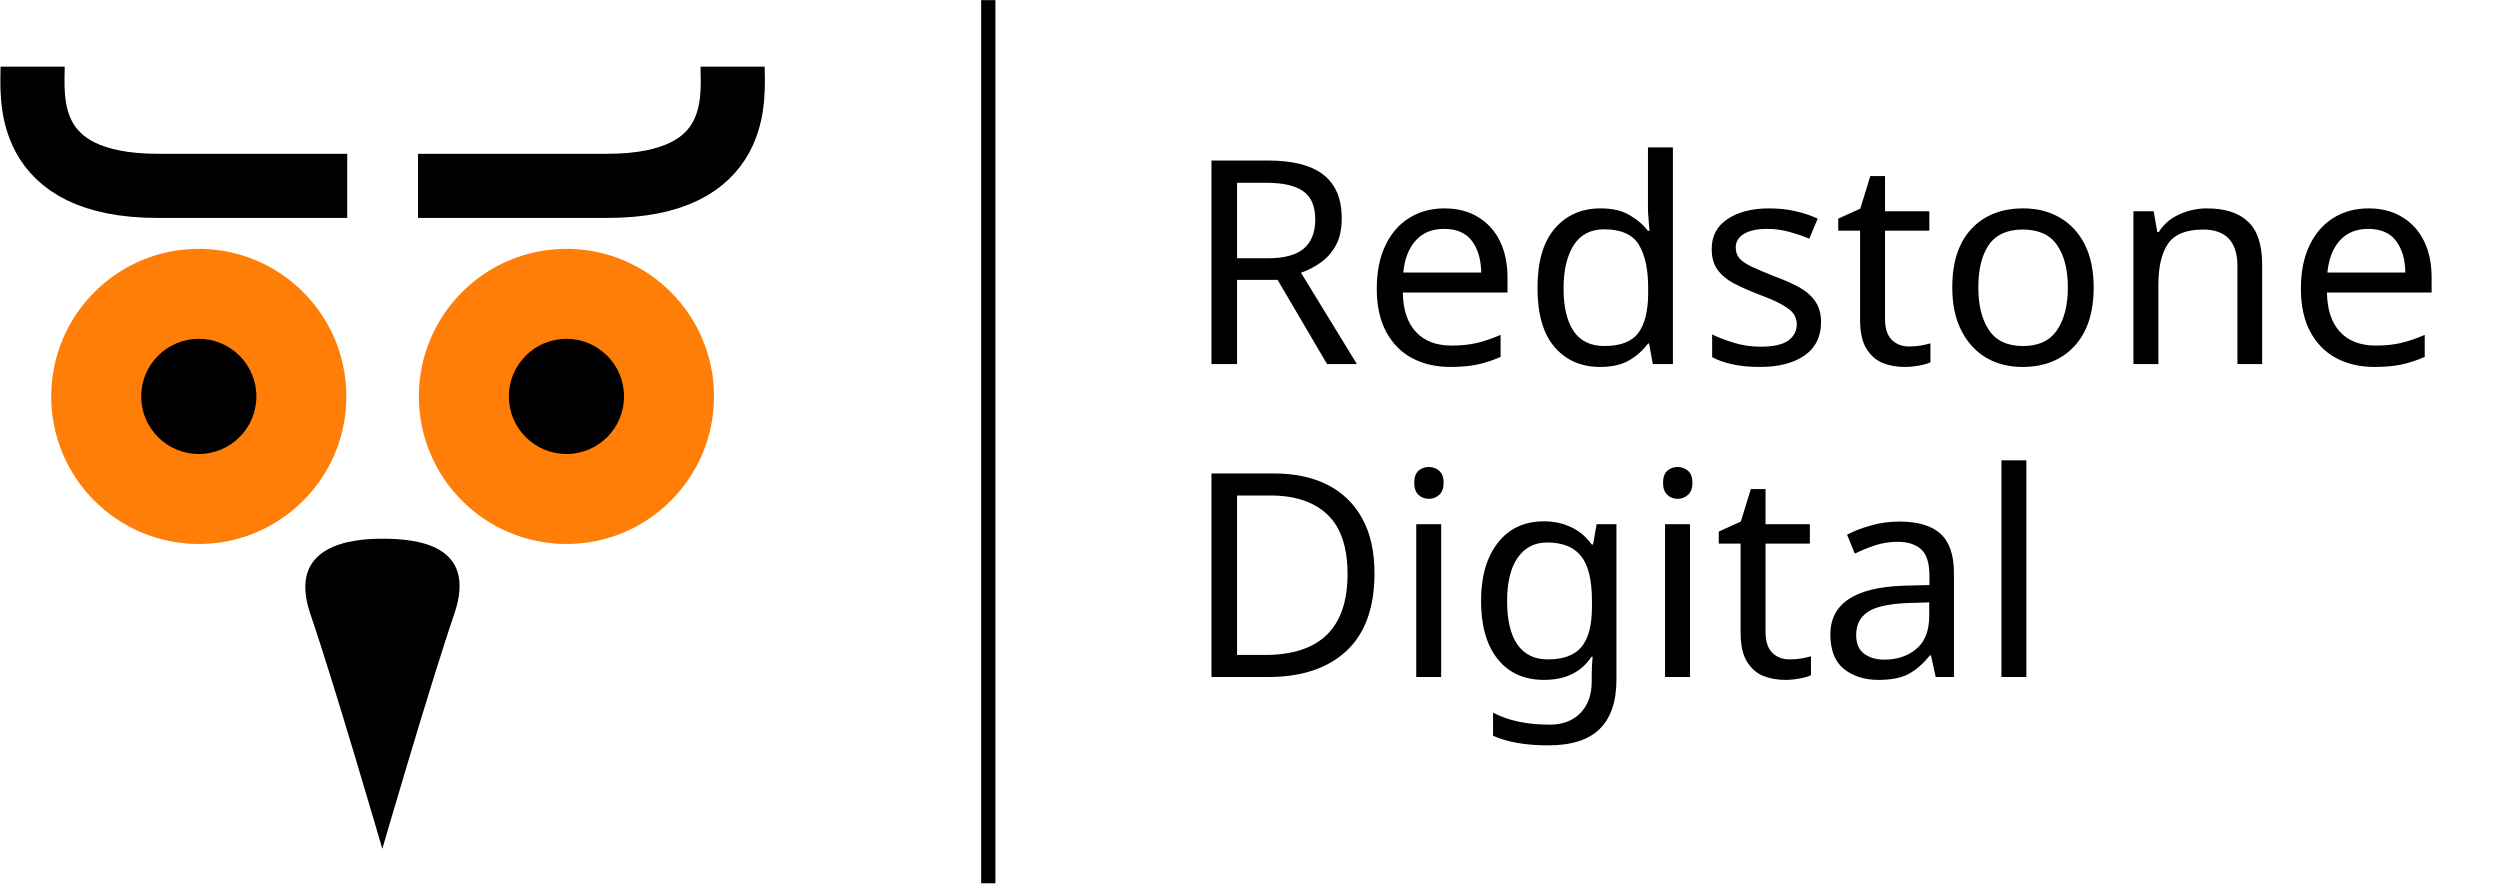
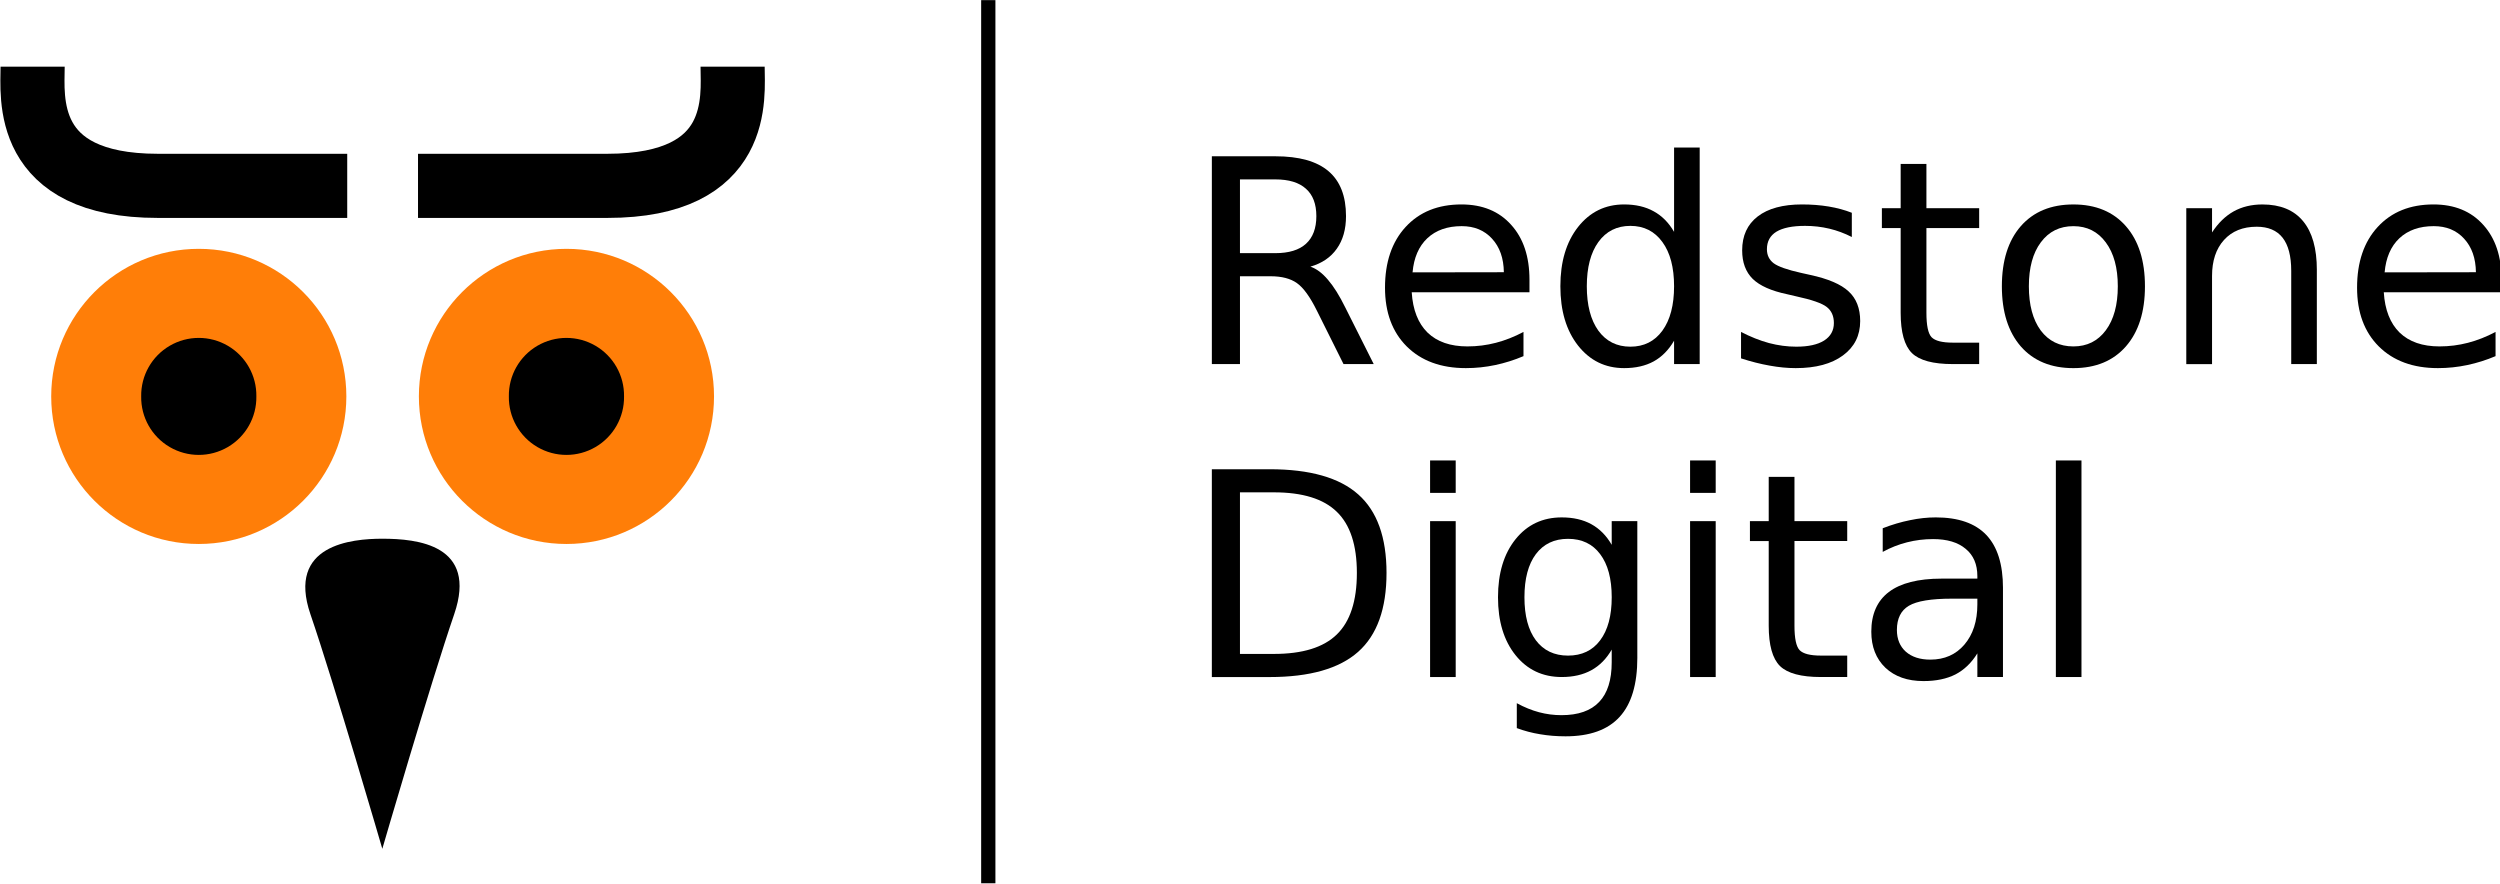
<svg xmlns="http://www.w3.org/2000/svg" version="1.1" width="175.407" height="61.969" id="svg3075">
  <defs id="defs3077" />
-   <g transform="translate(-197.9979,-375.6562)" id="layer1">
-     <g transform="translate(123.7402,-51.875)" id="g3894">
-       <g id="g3886">
-         <path d="m 121.723,423.542 a 10.354,10.354 0 1 1 -20.708,0 10.354,10.354 0 1 1 20.708,0 z" transform="translate(2.63199,31.80234)" id="path3891" style="fill:#ff7e08;fill-opacity:1;stroke:none" />
-         <path d="m 121.723,423.542 a 10.354,10.354 0 1 1 -20.708,0 10.354,10.354 0 1 1 20.708,0 z" transform="matrix(0.3902439,0,0,0.3902439,70.54011,290.0598)" id="path3893" style="fill:#000000;fill-opacity:1;stroke:none" />
+   <g id="g3266">
+     <g id="g3255">
+       <g id="g3247">
+         <path d="m 50.098,27.813 a 10.354,10.354 0 1 1 -20.708,0 10.354,10.354 0 1 1 20.708,0 z" id="path3891" style="fill:#ff7e08;fill-opacity:1;stroke:none" />
+         <path d="m 43.784,27.813 a 4.041,4.041 0 1 1 -8.081,0 4.041,4.041 0 1 1 8.081,0 z" id="path3893" style="fill:#000000;fill-opacity:1;stroke:none" />
      </g>
-       <path d="m 103.587,440.571 13.288,0 c 9.533,0 8.785,-6.272 8.785,-8.362" id="path3899" style="fill:none;stroke:#000000;stroke-width:4.5;stroke-linecap:butt;stroke-linejoin:miter;stroke-miterlimit:4;stroke-opacity:1;stroke-dasharray:none" />
-       <g id="g3890">
-         <path d="m 121.723,423.542 a 10.354,10.354 0 1 1 -20.708,0 10.354,10.354 0 1 1 20.708,0 z" transform="matrix(-1,0,0,1,199.5741,31.80234)" id="path3915" style="fill:#ff7e08;fill-opacity:1;stroke:none" />
-         <path d="m 121.723,423.542 a 10.354,10.354 0 1 1 -20.708,0 10.354,10.354 0 1 1 20.708,0 z" transform="matrix(-0.3902439,0,0,0.3902439,131.666,290.0598)" id="path3917" style="fill:#000000;fill-opacity:1;stroke:none" />
+       <path d="m 29.329,13.04 13.288,0 c 9.533,0 8.785,-6.272 8.785,-8.362" id="path3899" style="fill:none;stroke:#000000;stroke-width:4.5;stroke-linecap:butt;stroke-linejoin:miter;stroke-miterlimit:4;stroke-opacity:1;stroke-dasharray:none" />
+       <g id="g3251">
+         <path d="m 3.593,27.813 a 10.354,10.354 0 1 0 20.708,0 10.354,10.354 0 1 0 -20.708,0 z" id="path3915" style="fill:#ff7e08;fill-opacity:1;stroke:none" />
+         <path d="m 9.906,27.813 a 4.041,4.041 0 1 0 8.081,0 4.041,4.041 0 1 0 -8.081,0 z" id="path3917" style="fill:#000000;fill-opacity:1;stroke:none" />
      </g>
-       <path d="m 98.62,440.571 -13.288,0 c -9.533,0 -8.785,-6.272 -8.785,-8.362" id="path3919" style="fill:none;stroke:#000000;stroke-width:4.5;stroke-linecap:butt;stroke-linejoin:miter;stroke-miterlimit:4;stroke-opacity:1;stroke-dasharray:none" />
-       <path d="m 96.039,470.629 c -1.674,-4.881 2.901,-5.3 5.043,-5.3 2.439,0 6.717,0.418 5.043,5.3 -1.674,4.881 -5.043,16.457 -5.043,16.457 0,0 -3.37,-11.576 -5.043,-16.457 z" id="path3925" style="fill:#000000;fill-opacity:1;stroke:none" />
-       <path d="m 143.599,427.541 0,61.964" id="path3933" style="fill:none;stroke:#000000;stroke-width:1px;stroke-linecap:butt;stroke-linejoin:miter;stroke-opacity:1" />
-       <g id="g3880">
-         <text x="157.321" y="453.077" id="text3960" xml:space="preserve" style="font-size:20px;font-style:normal;font-variant:normal;font-weight:normal;font-stretch:normal;line-height:125%;letter-spacing:0px;word-spacing:0px;fill:#000000;fill-opacity:1;stroke:none;font-family:Verdana;-inkscape-font-specification:Verdana">
-           <tspan x="157.321" y="453.077" id="tspan3964" style="font-size:20px;font-style:normal;font-variant:normal;font-weight:normal;font-stretch:normal;font-family:Verdana;-inkscape-font-specification:Verdana">Redstone</tspan>
-         </text>
-         <text x="157.321" y="475.034" id="text3972" xml:space="preserve" style="font-size:20px;font-style:normal;font-variant:normal;font-weight:normal;font-stretch:normal;line-height:125%;letter-spacing:0px;word-spacing:0px;fill:#000000;fill-opacity:1;stroke:none;font-family:Verdana;-inkscape-font-specification:Verdana">
-           <tspan x="157.321" y="475.034" id="tspan3974" style="font-size:20px;font-style:normal;font-variant:normal;font-weight:normal;font-stretch:normal;font-family:Verdana;-inkscape-font-specification:Verdana">Digital</tspan>
-         </text>
-       </g>
+       <path d="m 24.362,13.04 -13.288,0 c -9.533,0 -8.785,-6.272 -8.785,-8.362" id="path3919" style="fill:none;stroke:#000000;stroke-width:4.5;stroke-linecap:butt;stroke-linejoin:miter;stroke-miterlimit:4;stroke-opacity:1;stroke-dasharray:none" />
+       <path d="m 21.781,43.098 c -1.674,-4.881 2.901,-5.3 5.043,-5.3 2.439,0 6.717,0.418 5.043,5.3 -1.674,4.881 -5.043,16.457 -5.043,16.457 0,0 -3.37,-11.576 -5.043,-16.457 z" id="path3925" style="fill:#000000;fill-opacity:1;stroke:none" />
    </g>
+     <path d="m 69.341,0.009 0,61.964" id="path3933" style="fill:none;stroke:#000000;stroke-width:1px;stroke-linecap:butt;stroke-linejoin:miter;stroke-opacity:1" />
+     <path d="m 91.941,18.709 c 0.423,0.143 0.833,0.449 1.23,0.918 0.404,0.469 0.807,1.113 1.211,1.934 l 2.002,3.984 -2.119,0 -1.865,-3.74 c -0.482,-0.977 -0.951,-1.624 -1.406,-1.943 -0.449,-0.319 -1.064,-0.479 -1.846,-0.479 l -2.148,0 0,6.162 -1.973,0 0,-14.58 4.453,0 c 1.667,1.5e-5 2.91,0.348 3.73,1.045 0.82,0.697 1.23,1.748 1.23,3.154 -1.1e-5,0.918 -0.215,1.68 -0.645,2.285 -0.423,0.605 -1.042,1.025 -1.855,1.26 m -4.941,-6.123 0,5.176 2.48,0 c 0.951,8e-6 1.667,-0.218 2.148,-0.654 0.488,-0.443 0.732,-1.09 0.732,-1.943 -9e-6,-0.853 -0.244,-1.494 -0.732,-1.924 -0.482,-0.436 -1.198,-0.654 -2.148,-0.654 l -2.48,0" id="path3201" style="font-size:20px;font-style:normal;font-variant:normal;font-weight:normal;font-stretch:normal;line-height:125%;letter-spacing:0px;word-spacing:0px;fill:#000000;fill-opacity:1;stroke:none;font-family:Verdana;-inkscape-font-specification:Verdana" />
+     <path d="m 107.312,19.627 0,0.879 -8.262,0 c 0.078,1.237 0.449,2.181 1.113,2.832 0.671,0.645 1.602,0.967 2.793,0.967 0.69,10e-7 1.357,-0.085 2.002,-0.254 0.651,-0.169 1.296,-0.423 1.934,-0.762 l 0,1.699 c -0.645,0.273 -1.305,0.482 -1.982,0.625 -0.677,0.143 -1.364,0.215 -2.061,0.215 -1.745,-1e-6 -3.128,-0.508 -4.15,-1.523 -1.016,-1.016 -1.523,-2.389 -1.523,-4.121 -10e-7,-1.79 0.482,-3.21 1.445,-4.258 0.97,-1.055 2.275,-1.582 3.916,-1.582 1.471,1.1e-5 2.633,0.475 3.486,1.426 0.859,0.944 1.289,2.23 1.289,3.857 m -1.797,-0.527 c -0.013,-0.983 -0.29,-1.768 -0.83,-2.354 -0.534,-0.586 -1.244,-0.879 -2.129,-0.879 -1.003,10e-6 -1.807,0.283 -2.412,0.85 -0.599,0.566 -0.944,1.364 -1.035,2.393 l 6.406,-0.01" id="path3203" style="font-size:20px;font-style:normal;font-variant:normal;font-weight:normal;font-stretch:normal;line-height:125%;letter-spacing:0px;word-spacing:0px;fill:#000000;fill-opacity:1;stroke:none;font-family:Verdana;-inkscape-font-specification:Verdana" />
+     <path d="m 117.458,16.268 0,-5.918 1.797,0 0,15.195 -1.797,0 0,-1.641 c -0.378,0.651 -0.856,1.136 -1.436,1.455 -0.573,0.312 -1.263,0.469 -2.07,0.469 -1.322,-1e-6 -2.399,-0.527 -3.232,-1.582 -0.827,-1.055 -1.24,-2.441 -1.24,-4.16 0,-1.719 0.413,-3.105 1.24,-4.16 0.833,-1.055 1.911,-1.582 3.232,-1.582 0.807,1.1e-5 1.497,0.16 2.07,0.479 0.579,0.313 1.058,0.794 1.436,1.445 m -6.123,3.818 c 0,1.322 0.27,2.36 0.811,3.115 0.547,0.749 1.296,1.123 2.246,1.123 0.951,2e-6 1.699,-0.374 2.246,-1.123 0.547,-0.755 0.82,-1.794 0.82,-3.115 -1e-5,-1.322 -0.273,-2.357 -0.82,-3.105 -0.547,-0.755 -1.296,-1.133 -2.246,-1.133 -0.951,10e-6 -1.699,0.378 -2.246,1.133 -0.54,0.749 -0.811,1.784 -0.811,3.105" id="path3205" style="font-size:20px;font-style:normal;font-variant:normal;font-weight:normal;font-stretch:normal;line-height:125%;letter-spacing:0px;word-spacing:0px;fill:#000000;fill-opacity:1;stroke:none;font-family:Verdana;-inkscape-font-specification:Verdana" />
+     <path d="m 129.929,14.93 0,1.699 c -0.508,-0.26 -1.035,-0.456 -1.582,-0.586 -0.547,-0.13 -1.113,-0.195 -1.699,-0.195 -0.892,10e-6 -1.562,0.137 -2.012,0.41 -0.443,0.273 -0.664,0.684 -0.664,1.23 0,0.417 0.16,0.745 0.479,0.986 0.319,0.234 0.96,0.459 1.924,0.674 l 0.615,0.137 c 1.276,0.273 2.181,0.661 2.715,1.162 0.54,0.495 0.811,1.188 0.811,2.08 -1e-5,1.016 -0.404,1.82 -1.211,2.412 -0.801,0.592 -1.904,0.889 -3.311,0.889 -0.586,-1e-6 -1.198,-0.059 -1.836,-0.176 -0.632,-0.111 -1.299,-0.28 -2.002,-0.508 l 0,-1.855 c 0.664,0.345 1.318,0.605 1.963,0.781 0.645,0.169 1.283,0.254 1.914,0.254 0.846,2e-6 1.497,-0.143 1.953,-0.43 0.456,-0.293 0.684,-0.703 0.684,-1.23 -1e-5,-0.488 -0.166,-0.863 -0.498,-1.123 -0.326,-0.26 -1.045,-0.511 -2.158,-0.752 l -0.625,-0.146 c -1.113,-0.234 -1.917,-0.592 -2.412,-1.074 -0.495,-0.488 -0.742,-1.156 -0.742,-2.002 0,-1.029 0.365,-1.823 1.094,-2.383 0.729,-0.56 1.764,-0.84 3.105,-0.84 0.664,1.1e-5 1.289,0.049 1.875,0.146 0.586,0.098 1.126,0.244 1.621,0.439" id="path3207" style="font-size:20px;font-style:normal;font-variant:normal;font-weight:normal;font-stretch:normal;line-height:125%;letter-spacing:0px;word-spacing:0px;fill:#000000;fill-opacity:1;stroke:none;font-family:Verdana;-inkscape-font-specification:Verdana" />
+     <path d="m 135.163,11.502 0,3.105 3.701,0 0,1.396 -3.701,0 0,5.938 c -1e-5,0.892 0.12,1.465 0.361,1.719 0.247,0.254 0.745,0.381 1.494,0.381 l 1.846,0 0,1.504 -1.846,0 c -1.387,0 -2.344,-0.257 -2.871,-0.771 -0.527,-0.521 -0.791,-1.465 -0.791,-2.832 l 0,-5.938 -1.318,0 0,-1.396 1.318,0 0,-3.105 1.807,0" id="path3209" style="font-size:20px;font-style:normal;font-variant:normal;font-weight:normal;font-stretch:normal;line-height:125%;letter-spacing:0px;word-spacing:0px;fill:#000000;fill-opacity:1;stroke:none;font-family:Verdana;-inkscape-font-specification:Verdana" />
+     <path d="m 145.476,15.868 c -0.964,10e-6 -1.725,0.378 -2.285,1.133 -0.56,0.749 -0.84,1.777 -0.84,3.086 -1e-5,1.309 0.277,2.34 0.83,3.096 0.56,0.749 1.325,1.123 2.295,1.123 0.957,10e-7 1.715,-0.378 2.275,-1.133 0.56,-0.755 0.84,-1.784 0.84,-3.086 -1e-5,-1.296 -0.28,-2.321 -0.84,-3.076 -0.56,-0.762 -1.318,-1.143 -2.275,-1.143 m 0,-1.523 c 1.562,1.1e-5 2.79,0.508 3.682,1.523 0.892,1.016 1.338,2.422 1.338,4.219 -1e-5,1.79 -0.446,3.197 -1.338,4.219 -0.892,1.016 -2.119,1.523 -3.682,1.523 -1.569,-1e-6 -2.799,-0.508 -3.691,-1.523 -0.885,-1.022 -1.328,-2.428 -1.328,-4.219 -1e-5,-1.797 0.443,-3.203 1.328,-4.219 0.892,-1.016 2.122,-1.523 3.691,-1.523" id="path3211" style="font-size:20px;font-style:normal;font-variant:normal;font-weight:normal;font-stretch:normal;line-height:125%;letter-spacing:0px;word-spacing:0px;fill:#000000;fill-opacity:1;stroke:none;font-family:Verdana;-inkscape-font-specification:Verdana" />
+     <path d="m 162.556,18.944 0,6.602 -1.797,0 0,-6.543 c -1e-5,-1.035 -0.202,-1.81 -0.605,-2.324 -0.404,-0.514 -1.009,-0.771 -1.816,-0.771 -0.97,9e-6 -1.735,0.309 -2.295,0.928 -0.56,0.618 -0.84,1.462 -0.84,2.529 l 0,6.182 -1.807,0 0,-10.938 1.807,0 0,1.699 c 0.43,-0.658 0.934,-1.149 1.514,-1.475 0.586,-0.326 1.26,-0.488 2.021,-0.488 1.256,1.1e-5 2.207,0.391 2.852,1.172 0.645,0.775 0.967,1.917 0.967,3.428" id="path3213" style="font-size:20px;font-style:normal;font-variant:normal;font-weight:normal;font-stretch:normal;line-height:125%;letter-spacing:0px;word-spacing:0px;fill:#000000;fill-opacity:1;stroke:none;font-family:Verdana;-inkscape-font-specification:Verdana" />
+     <path d="m 175.515,19.627 0,0.879 -8.262,0 c 0.078,1.237 0.449,2.181 1.113,2.832 0.671,0.645 1.602,0.967 2.793,0.967 0.69,10e-7 1.357,-0.085 2.002,-0.254 0.651,-0.169 1.296,-0.423 1.934,-0.762 l 0,1.699 c -0.645,0.273 -1.305,0.482 -1.982,0.625 -0.677,0.143 -1.364,0.215 -2.061,0.215 -1.745,-1e-6 -3.128,-0.508 -4.15,-1.523 -1.016,-1.016 -1.523,-2.389 -1.523,-4.121 0,-1.79 0.482,-3.21 1.445,-4.258 0.97,-1.055 2.275,-1.582 3.916,-1.582 1.471,1.1e-5 2.633,0.475 3.486,1.426 0.859,0.944 1.289,2.23 1.289,3.857 m -1.797,-0.527 c -0.013,-0.983 -0.29,-1.768 -0.83,-2.354 -0.534,-0.586 -1.244,-0.879 -2.129,-0.879 -1.003,10e-6 -1.807,0.283 -2.412,0.85 -0.599,0.566 -0.944,1.364 -1.035,2.393 l 6.406,-0.01" id="path3215" style="font-size:20px;font-style:normal;font-variant:normal;font-weight:normal;font-stretch:normal;line-height:125%;letter-spacing:0px;word-spacing:0px;fill:#000000;fill-opacity:1;stroke:none;font-family:Verdana;-inkscape-font-specification:Verdana" />
+     <path d="m 86.999,34.543 0,11.338 2.383,0 c 2.012,2e-6 3.483,-0.456 4.414,-1.367 0.937,-0.911 1.406,-2.35 1.406,-4.316 -1.2e-5,-1.953 -0.469,-3.382 -1.406,-4.287 -0.931,-0.911 -2.402,-1.367 -4.414,-1.367 l -2.383,0 m -1.973,-1.621 4.053,0 c 2.826,1.4e-5 4.899,0.589 6.221,1.768 1.322,1.172 1.982,3.008 1.982,5.508 -1.4e-5,2.513 -0.664,4.359 -1.992,5.537 -1.328,1.178 -3.398,1.768 -6.211,1.768 l -4.053,0 0,-14.58" id="path3218" style="font-size:20px;font-style:normal;font-variant:normal;font-weight:normal;font-stretch:normal;line-height:125%;letter-spacing:0px;word-spacing:0px;fill:#000000;fill-opacity:1;stroke:none;font-family:Verdana;-inkscape-font-specification:Verdana" />
+     <path d="m 100.339,36.565 1.797,0 0,10.938 -1.797,0 0,-10.938 m 0,-4.258 1.797,0 0,2.275 -1.797,0 0,-2.275" id="path3220" style="font-size:20px;font-style:normal;font-variant:normal;font-weight:normal;font-stretch:normal;line-height:125%;letter-spacing:0px;word-spacing:0px;fill:#000000;fill-opacity:1;stroke:none;font-family:Verdana;-inkscape-font-specification:Verdana" />
+     <path d="m 113.083,41.907 c -1e-5,-1.302 -0.27,-2.311 -0.811,-3.027 -0.534,-0.716 -1.286,-1.074 -2.256,-1.074 -0.964,10e-6 -1.716,0.358 -2.256,1.074 -0.534,0.716 -0.801,1.725 -0.801,3.027 0,1.296 0.267,2.301 0.801,3.018 0.54,0.716 1.292,1.074 2.256,1.074 0.97,10e-7 1.722,-0.358 2.256,-1.074 0.54,-0.716 0.811,-1.722 0.811,-3.018 m 1.797,4.238 c -1e-5,1.862 -0.413,3.245 -1.24,4.15 -0.827,0.911 -2.093,1.367 -3.799,1.367 -0.632,-4e-6 -1.227,-0.049 -1.787,-0.146 -0.56,-0.091 -1.104,-0.234 -1.631,-0.43 l 0,-1.748 c 0.527,0.286 1.048,0.498 1.562,0.635 0.514,0.137 1.038,0.205 1.572,0.205 1.178,-3e-6 2.061,-0.309 2.646,-0.928 0.586,-0.612 0.879,-1.54 0.879,-2.783 l 0,-0.889 c -0.371,0.645 -0.846,1.126 -1.426,1.445 -0.579,0.319 -1.273,0.479 -2.08,0.479 -1.341,0 -2.422,-0.511 -3.242,-1.533 -0.82,-1.022 -1.23,-2.376 -1.23,-4.062 0,-1.693 0.41,-3.05 1.23,-4.072 0.82,-1.022 1.901,-1.533 3.242,-1.533 0.807,1.1e-5 1.501,0.16 2.08,0.479 0.579,0.319 1.055,0.801 1.426,1.445 l 0,-1.66 1.797,0 0,9.58" id="path3222" style="font-size:20px;font-style:normal;font-variant:normal;font-weight:normal;font-stretch:normal;line-height:125%;letter-spacing:0px;word-spacing:0px;fill:#000000;fill-opacity:1;stroke:none;font-family:Verdana;-inkscape-font-specification:Verdana" />
+     <path d="m 118.581,36.565 1.797,0 0,10.938 -1.797,0 0,-10.938 m 0,-4.258 1.797,0 0,2.275 -1.797,0 0,-2.275" id="path3224" style="font-size:20px;font-style:normal;font-variant:normal;font-weight:normal;font-stretch:normal;line-height:125%;letter-spacing:0px;word-spacing:0px;fill:#000000;fill-opacity:1;stroke:none;font-family:Verdana;-inkscape-font-specification:Verdana" />
+     <path d="m 125.905,33.459 0,3.105 3.701,0 0,1.396 -3.701,0 0,5.938 c 0,0.892 0.12,1.465 0.361,1.719 0.247,0.254 0.745,0.381 1.494,0.381 l 1.846,0 0,1.504 -1.846,0 c -1.387,0 -2.344,-0.257 -2.871,-0.771 -0.527,-0.521 -0.791,-1.465 -0.791,-2.832 l 0,-5.938 -1.318,0 0,-1.396 1.318,0 0,-3.105 1.807,0" id="path3226" style="font-size:20px;font-style:normal;font-variant:normal;font-weight:normal;font-stretch:normal;line-height:125%;letter-spacing:0px;word-spacing:0px;fill:#000000;fill-opacity:1;stroke:none;font-family:Verdana;-inkscape-font-specification:Verdana" />
+     <path d="m 136.95,42.004 c -1.452,6e-6 -2.458,0.166 -3.018,0.498 -0.56,0.332 -0.84,0.898 -0.84,1.699 0,0.638 0.208,1.146 0.625,1.523 0.423,0.371 0.996,0.557 1.719,0.557 0.996,10e-7 1.794,-0.352 2.393,-1.055 0.605,-0.71 0.908,-1.65 0.908,-2.822 l 0,-0.4 -1.787,0 m 3.584,-0.742 0,6.24 -1.797,0 0,-1.66 c -0.41,0.664 -0.921,1.156 -1.533,1.475 -0.612,0.312 -1.361,0.469 -2.246,0.469 -1.12,0 -2.012,-0.312 -2.676,-0.938 -0.658,-0.632 -0.986,-1.475 -0.986,-2.529 0,-1.23 0.41,-2.158 1.23,-2.783 0.827,-0.625 2.057,-0.937 3.691,-0.938 l 2.52,0 0,-0.176 c -1e-5,-0.827 -0.273,-1.465 -0.82,-1.914 -0.54,-0.456 -1.302,-0.684 -2.285,-0.684 -0.625,9e-6 -1.234,0.075 -1.826,0.225 -0.592,0.15 -1.162,0.374 -1.709,0.674 l 0,-1.66 c 0.658,-0.254 1.296,-0.443 1.914,-0.566 0.618,-0.13 1.221,-0.195 1.807,-0.195 1.582,1.1e-5 2.764,0.41 3.545,1.23 0.781,0.82 1.172,2.064 1.172,3.73" id="path3228" style="font-size:20px;font-style:normal;font-variant:normal;font-weight:normal;font-stretch:normal;line-height:125%;letter-spacing:0px;word-spacing:0px;fill:#000000;fill-opacity:1;stroke:none;font-family:Verdana;-inkscape-font-specification:Verdana" />
+     <path d="m 144.245,32.307 1.797,0 0,15.195 -1.797,0 0,-15.195" id="path3230" style="font-size:20px;font-style:normal;font-variant:normal;font-weight:normal;font-stretch:normal;line-height:125%;letter-spacing:0px;word-spacing:0px;fill:#000000;fill-opacity:1;stroke:none;font-family:Verdana;-inkscape-font-specification:Verdana" />
  </g>
</svg>
